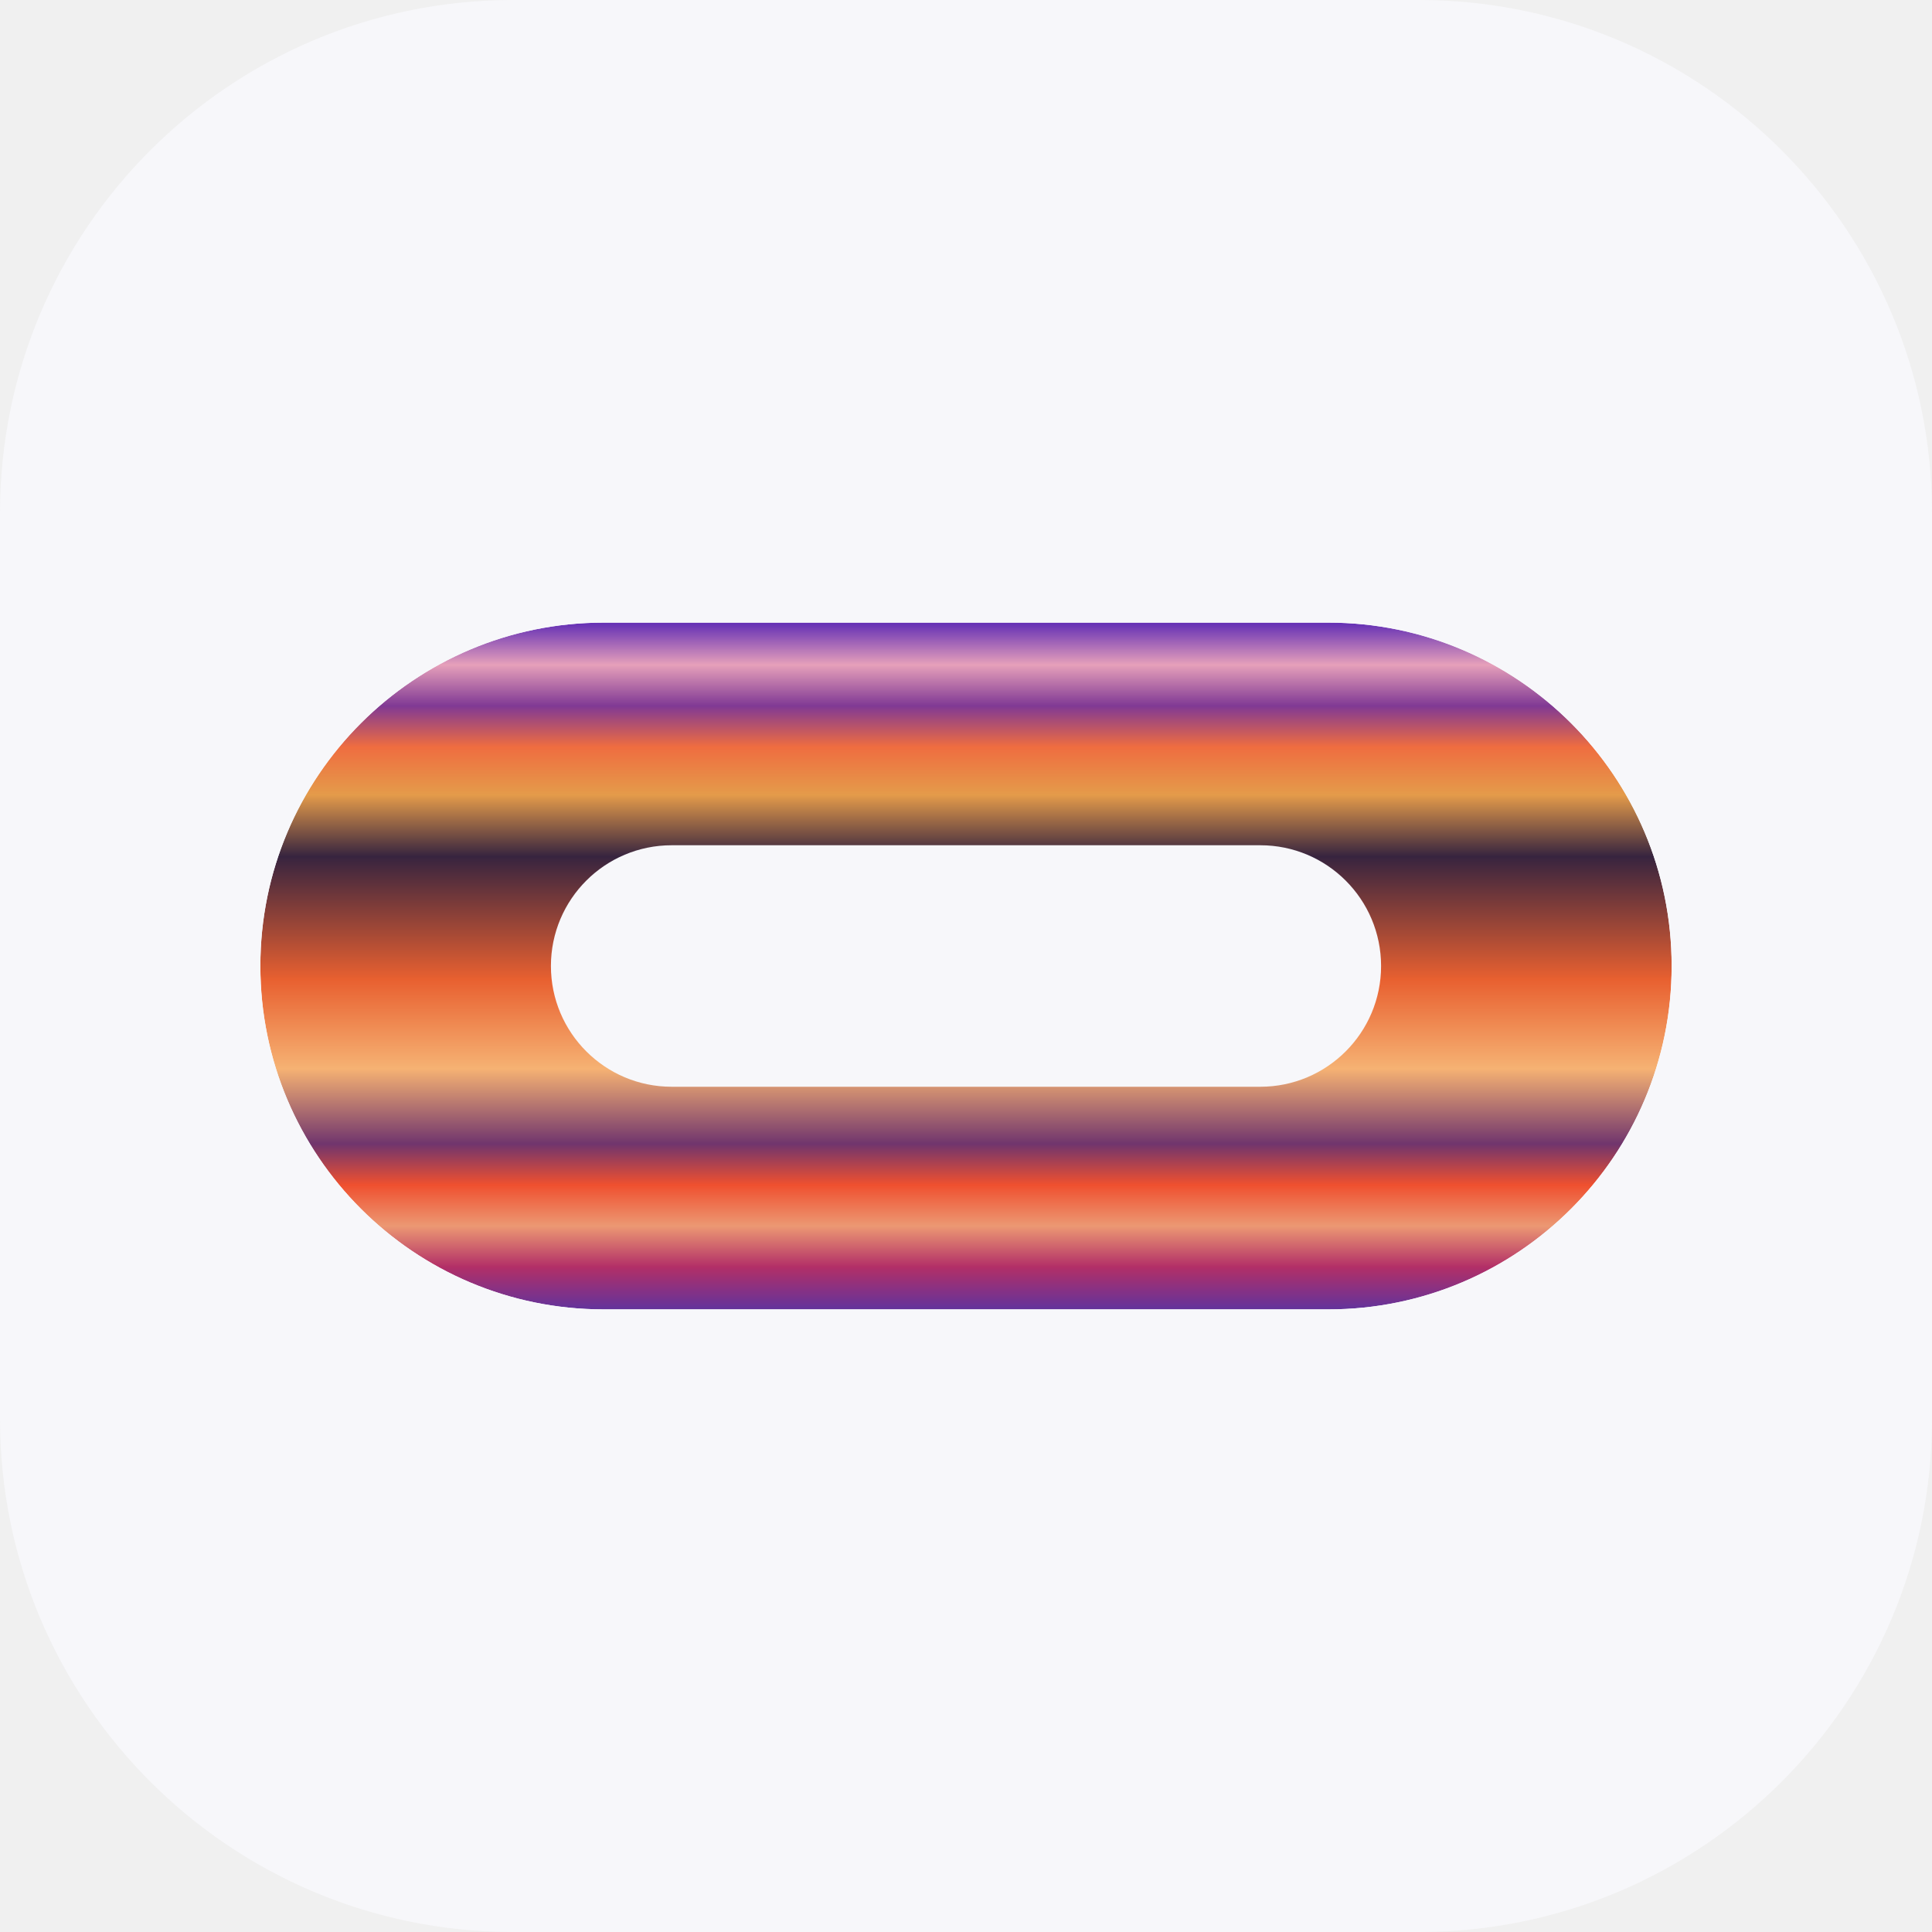
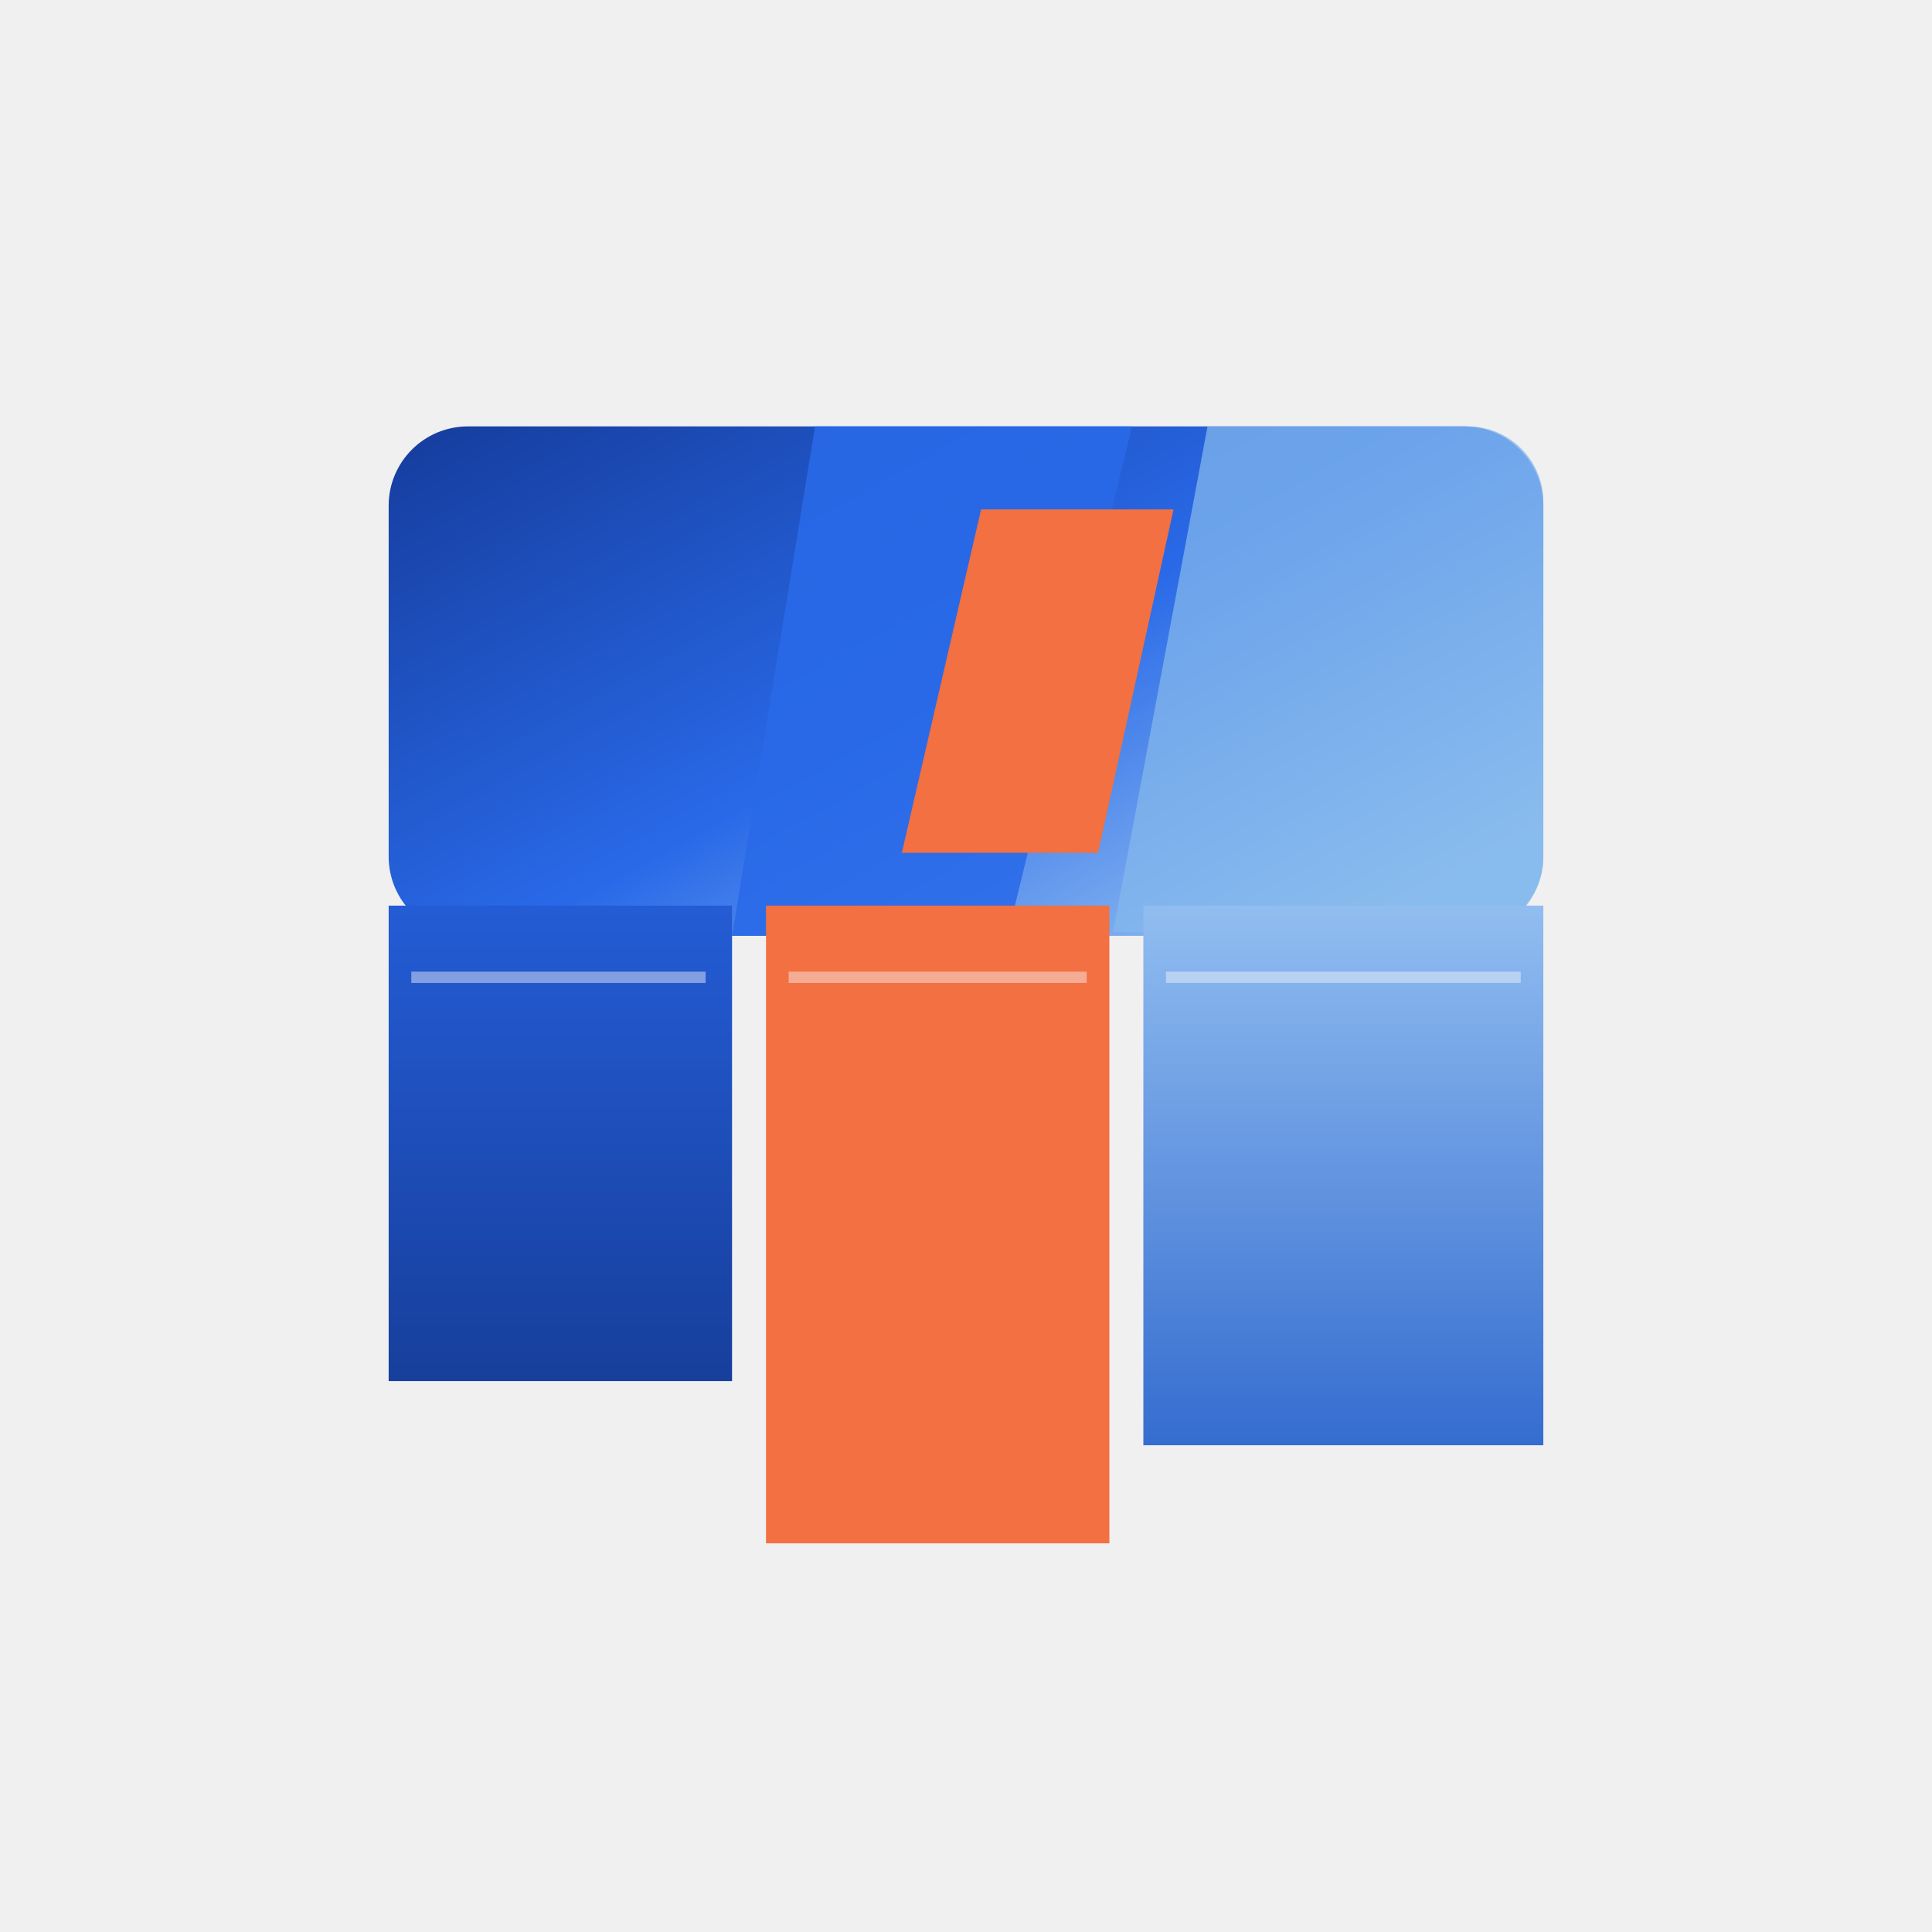
- <svg xmlns="http://www.w3.org/2000/svg" viewBox="0 0 64 64" role="img" aria-label="yourcolor">
-   <rect width="64" height="64" rx="17" fill="#f7f7fa" />
-   <g transform="translate(0 0) scale(.125)">
-     <defs>
-       <linearGradient id="brand" x1="0" y1="0" x2="0" y2="1">
-         <stop offset="0" stop-color="#6631b5" />
-         <stop offset=".06" stop-color="#e6a0ba" />
-         <stop offset=".12" stop-color="#803994" />
-         <stop offset=".18" stop-color="#ef6d40" />
-         <stop offset=".25" stop-color="#e49b4a" />
-         <stop offset=".34" stop-color="#37243f" />
-         <stop offset=".52" stop-color="#e86030" />
-         <stop offset=".65" stop-color="#f6b273" />
-         <stop offset=".76" stop-color="#70356d" />
-         <stop offset=".82" stop-color="#ef502f" />
-         <stop offset=".88" stop-color="#ec9873" />
-         <stop offset=".94" stop-color="#b22f67" />
-         <stop offset="1" stop-color="#65339a" />
-       </linearGradient>
-       <mask id="ring">
-         <rect x="69" y="165" width="374" height="182" rx="91" fill="white" />
-         <rect x="146" y="224" width="220" height="64" rx="32" fill="black" />
-       </mask>
-     </defs>
-     <rect x="69" y="165" width="374" height="182" rx="91" fill="url(#brand)" mask="url(#ring)" />
-   </g>
+ <svg xmlns="http://www.w3.org/2000/svg" viewBox="0 0 512 512" width="512" height="512" role="img" aria-label="yourcolor 픽셀 스트레치 심볼">
+   <defs>
+     <linearGradient id="photo" x1="0" y1="0" x2="1" y2=".8">
+       <stop stop-color="#153C9C" />
+       <stop offset=".55" stop-color="#2969E8" />
+       <stop offset="1" stop-color="#9CC7F2" />
+     </linearGradient>
+     <linearGradient id="left" x1="0" y1="0" x2="0" y2="1">
+       <stop stop-color="#245CD5" />
+       <stop offset="1" stop-color="#173F9C" />
+     </linearGradient>
+     <linearGradient id="right" x1="0" y1="0" x2="0" y2="1">
+       <stop stop-color="#91BDF0" />
+       <stop offset="1" stop-color="#356DD0" />
+     </linearGradient>
+   </defs>
+   <rect x="103" y="113" width="306" height="135" rx="21" fill="url(#photo)" />
+   <path d="M216 113h84l-33 135h-73z" fill="#2969E8" opacity=".88" />
+   <path d="M320 113h69a20 20 0 0 1 20 20v94a20 20 0 0 1-20 20h-94z" fill="#83B7EC" opacity=".74" />
+   <path d="M260 135h51l-20 91h-52z" fill="#F27041" />
+   <rect x="103" y="240" width="91" height="126" fill="url(#left)" />
+   <rect x="203" y="240" width="91" height="169" fill="#F27041" />
+   <rect x="303" y="240" width="106" height="143" fill="url(#right)" />
+   <path d="M109 259h78m22 0h79m21 0h94" stroke="#F7F7FA" opacity=".45" stroke-width="3" />
</svg>
